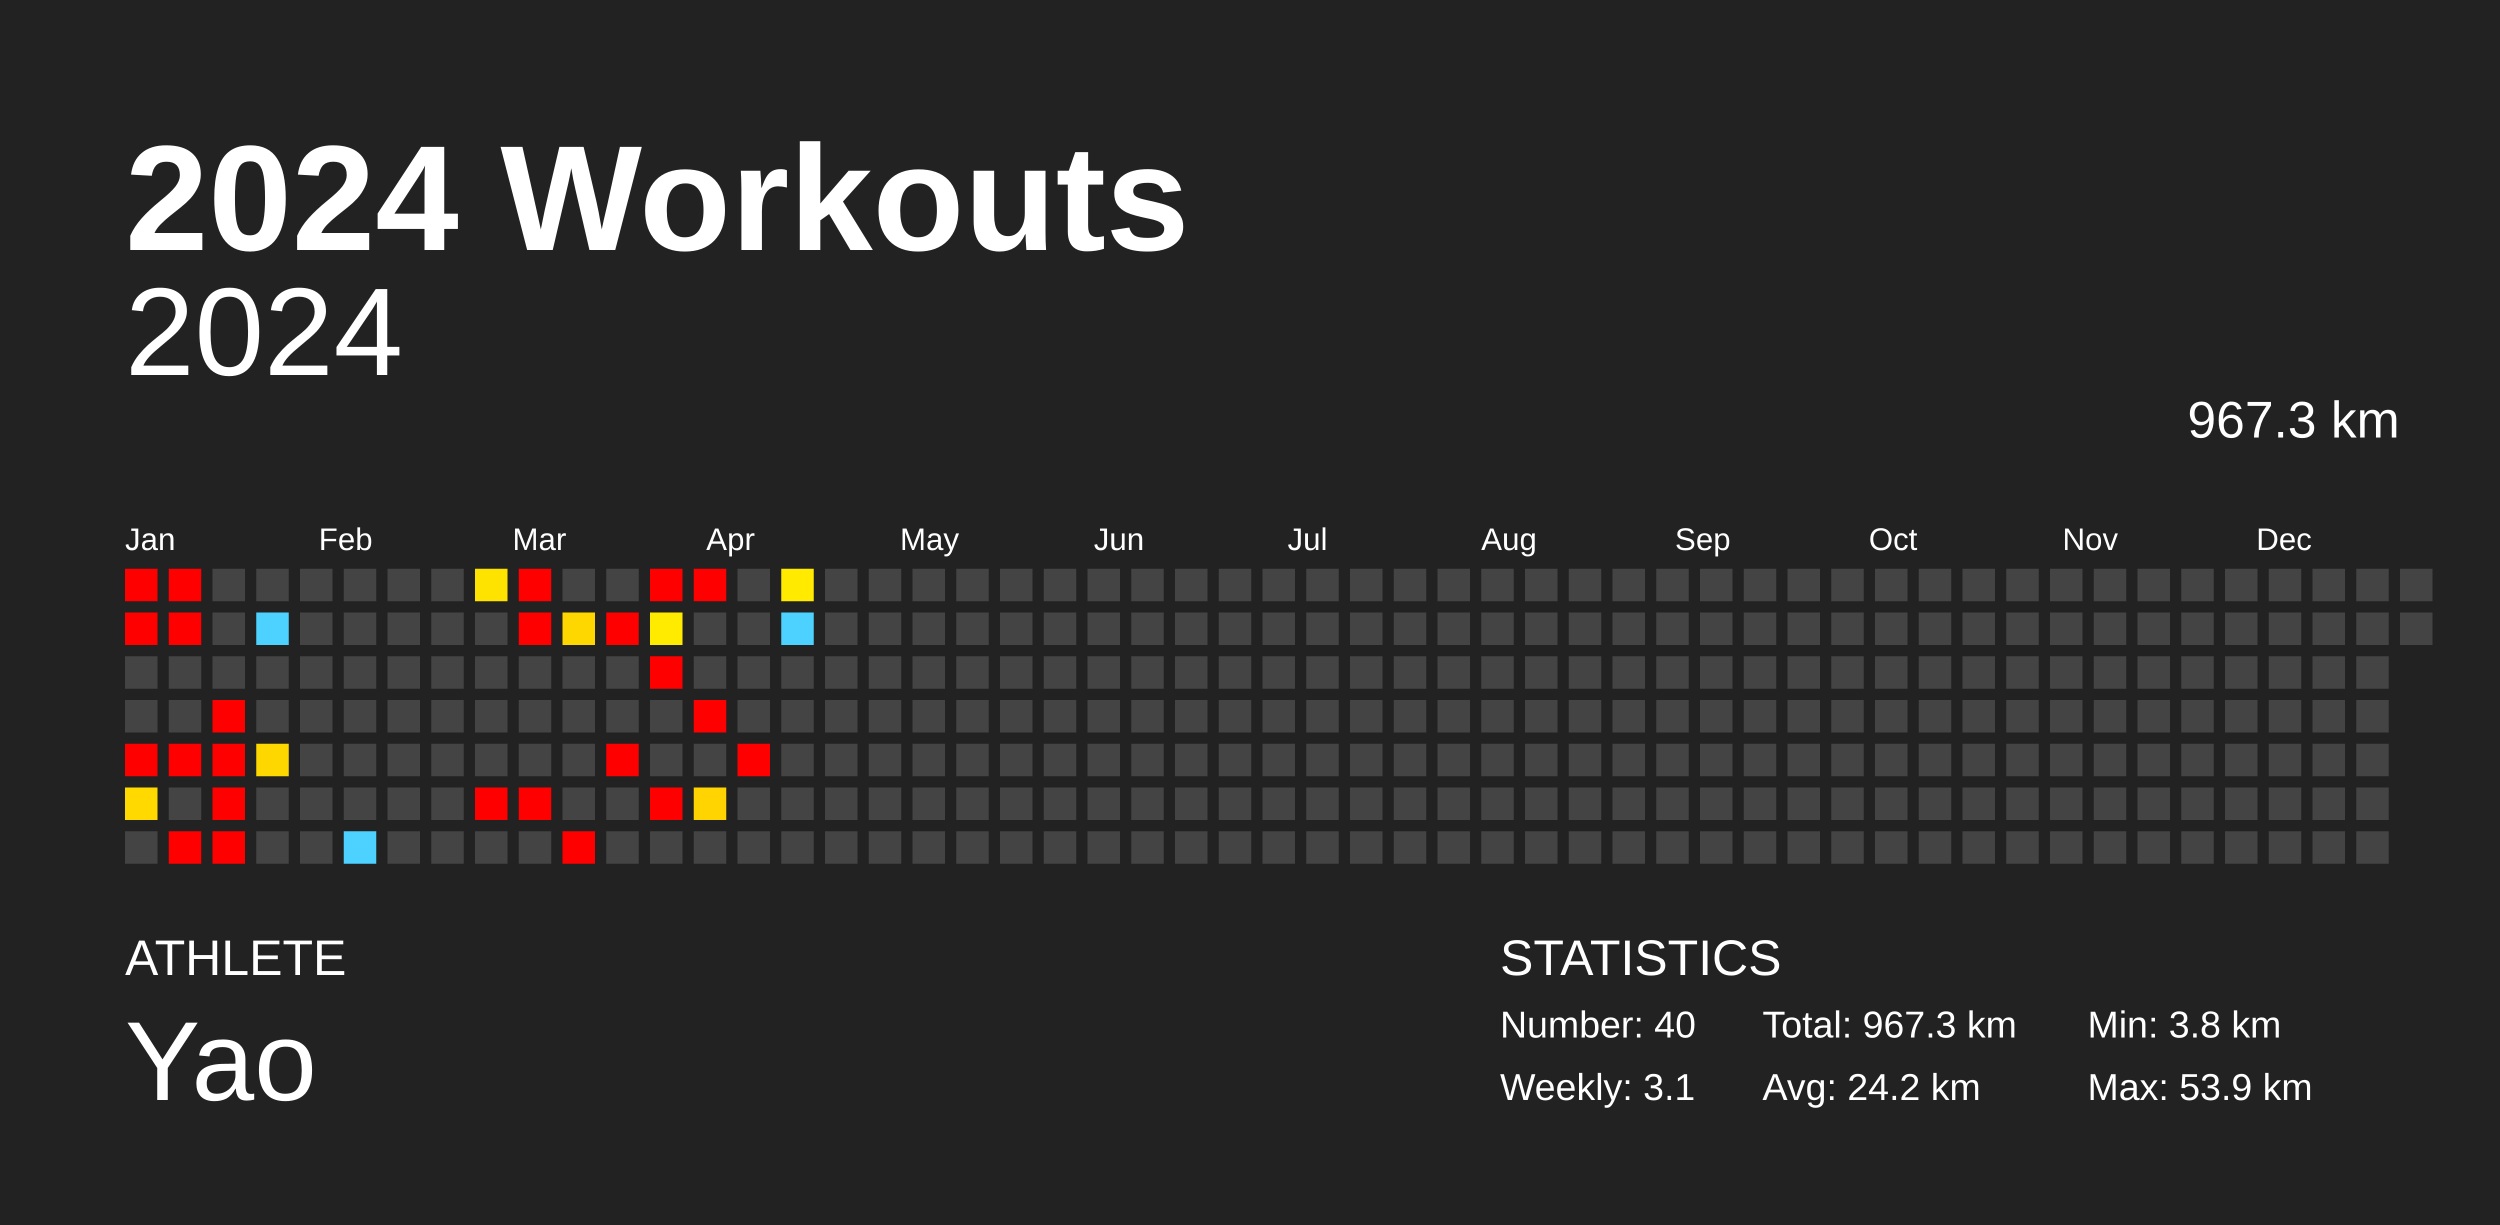
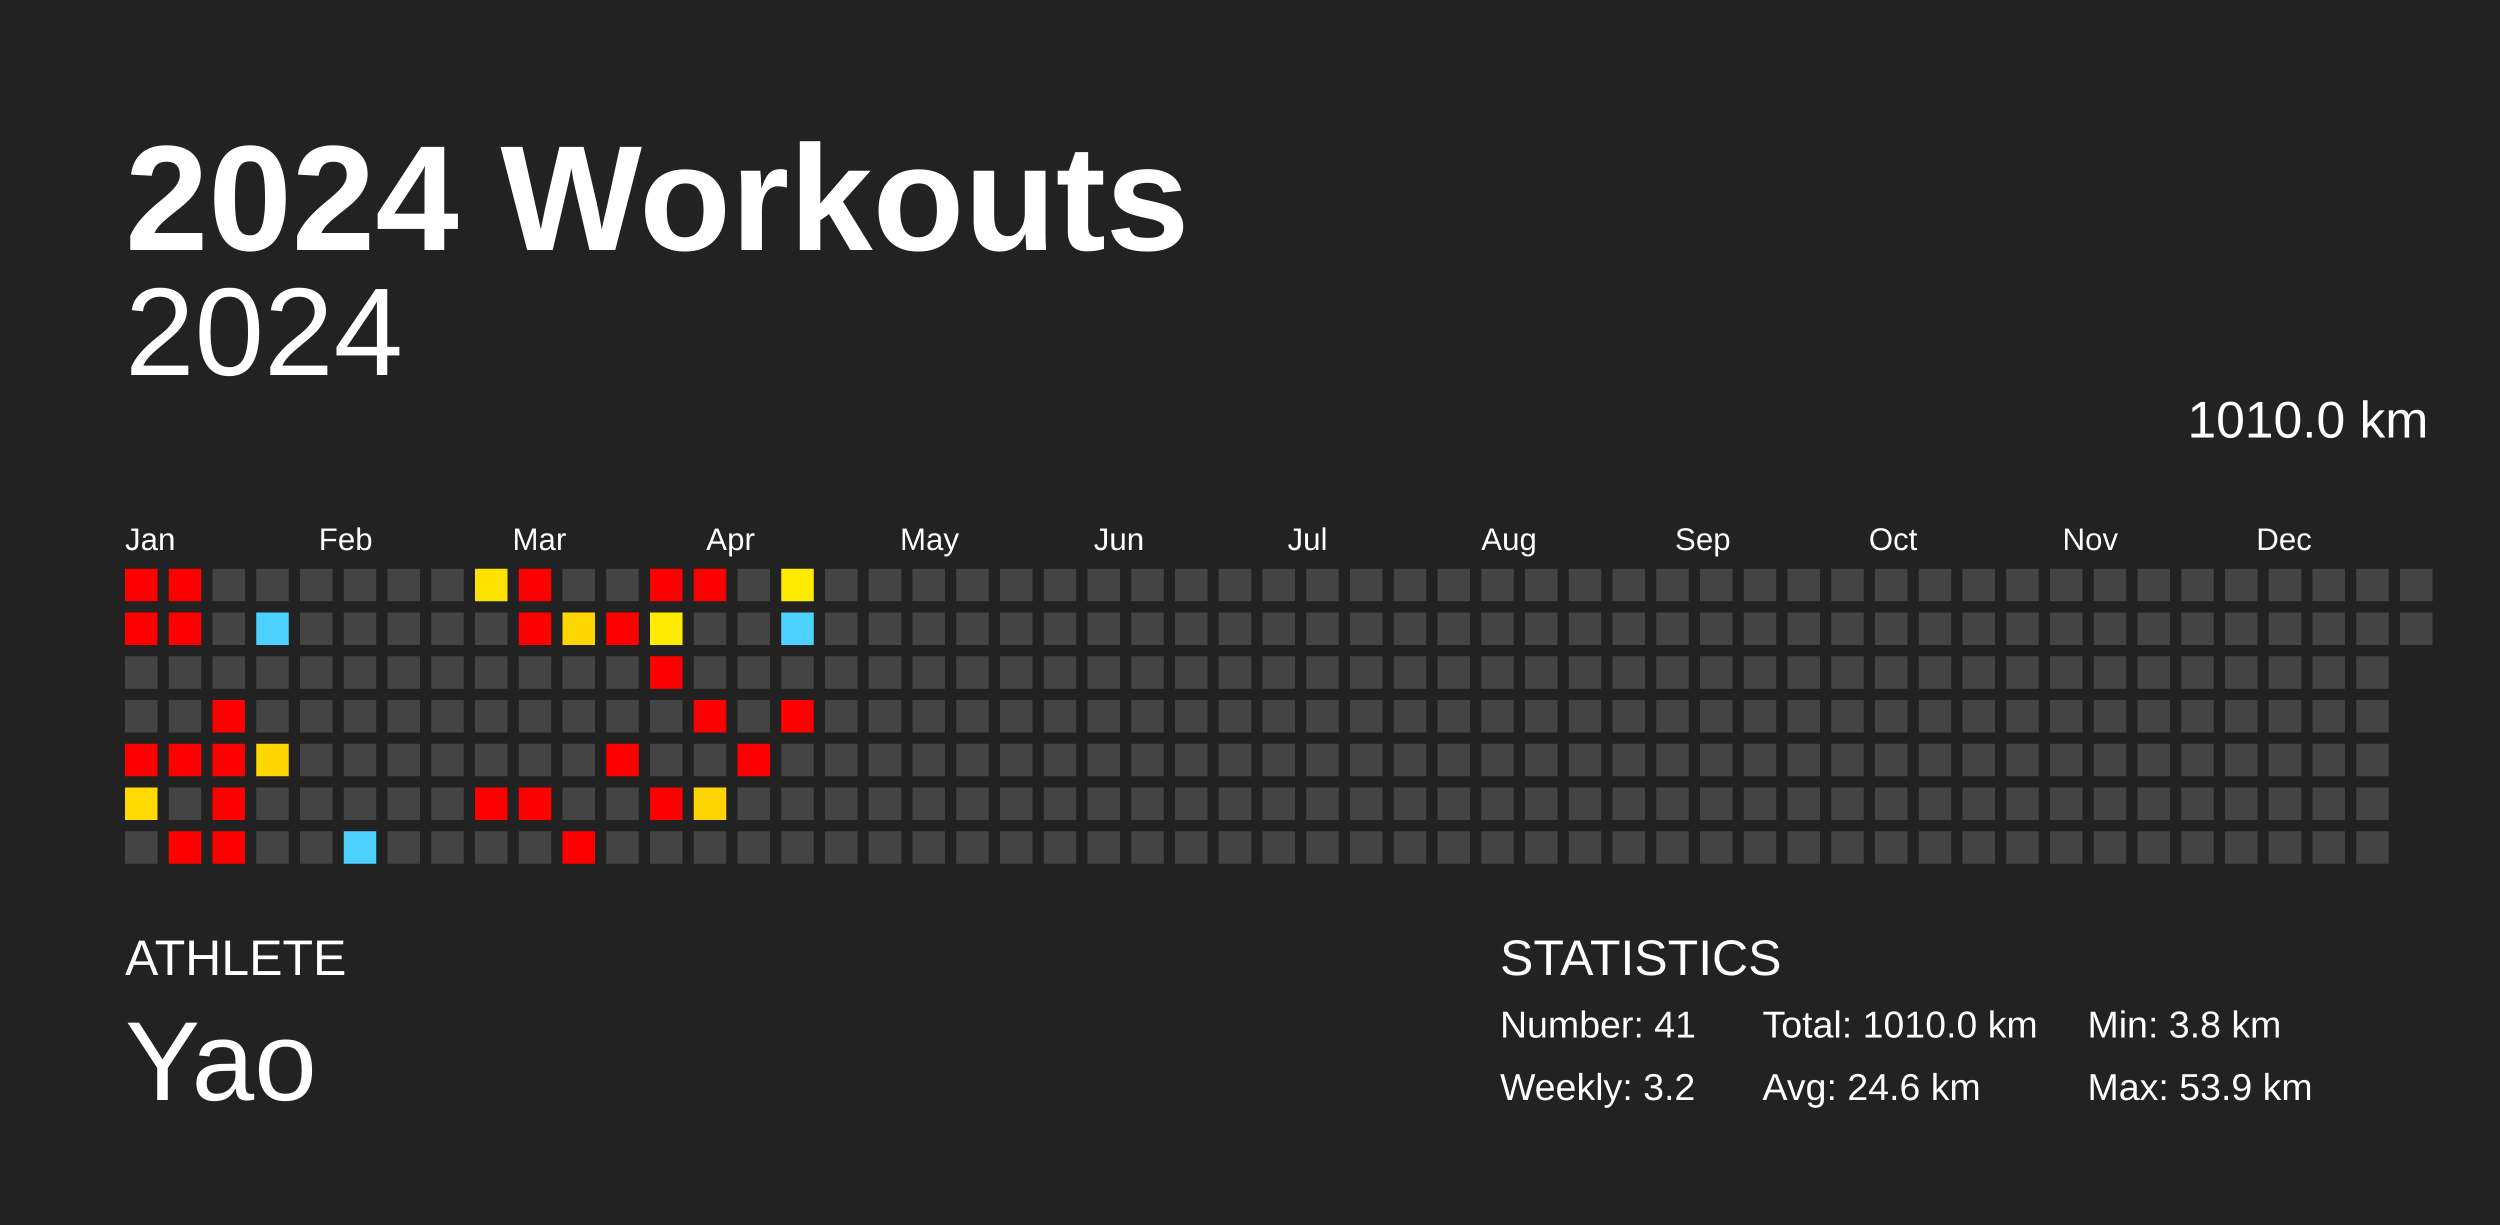
<svg xmlns="http://www.w3.org/2000/svg" baseProfile="full" height="98mm" version="1.1" viewBox="0,0,200,98" width="200mm">
  <defs />
  <rect fill="#222222" height="98" width="200" x="0" y="0" />
  <text fill="#FFFFFF" style="font-size:12px; font-family:Arial; font-weight:bold;" x="10" y="20">2024 Workouts</text>
  <text fill="#FFFFFF" style="font-size:4px; font-family:Arial" x="10" y="78">ATHLETE</text>
  <text fill="#FFFFFF" style="font-size:9px; font-family:Arial" x="10" y="88">Yao</text>
  <text fill="#FFFFFF" style="font-size:4px; font-family:Arial" x="120" y="78">STATISTICS</text>
-   <text fill="#FFFFFF" style="font-size:3px; font-family:Arial" x="120" y="83">Number: 40</text>
-   <text fill="#FFFFFF" style="font-size:3px; font-family:Arial" x="120" y="88">Weekly: 3.1</text>
-   <text fill="#FFFFFF" style="font-size:3px; font-family:Arial" x="141" y="83">Total: 967.3 km</text>
-   <text fill="#FFFFFF" style="font-size:3px; font-family:Arial" x="141" y="88">Avg: 24.2 km</text>
+   <text fill="#FFFFFF" style="font-size:3px; font-family:Arial" x="120" y="83">Number: 41</text>
+   <text fill="#FFFFFF" style="font-size:3px; font-family:Arial" x="120" y="88">Weekly: 3.2</text>
+   <text fill="#FFFFFF" style="font-size:3px; font-family:Arial" x="141" y="83">Total: 1010.0 km</text>
+   <text fill="#FFFFFF" style="font-size:3px; font-family:Arial" x="141" y="88">Avg: 24.6 km</text>
  <text fill="#FFFFFF" style="font-size:3px; font-family:Arial" x="167" y="83">Min: 3.8 km</text>
  <text fill="#FFFFFF" style="font-size:3px; font-family:Arial" x="167" y="88">Max: 53.9 km</text>
  <text alignment-baseline="hanging" fill="#FFFFFF" style="font-size:10.0px; font-family:Arial;" x="10" y="30">2024</text>
-   <text alignment-baseline="hanging" fill="#FFFFFF" style="font-size:4.125px; font-family:Arial;" x="175" y="35">967.3 km</text>
+   <text alignment-baseline="hanging" fill="#FFFFFF" style="font-size:4.125px; font-family:Arial;" x="175" y="35">1010.0 km</text>
  <text fill="#FFFFFF" style="font-size:2.5px; font-family:Arial" x="10.0" y="44">Jan</text>
  <text fill="#FFFFFF" style="font-size:2.5px; font-family:Arial" x="25.5" y="44">Feb</text>
  <text fill="#FFFFFF" style="font-size:2.5px; font-family:Arial" x="41.0" y="44">Mar</text>
  <text fill="#FFFFFF" style="font-size:2.5px; font-family:Arial" x="56.5" y="44">Apr</text>
  <text fill="#FFFFFF" style="font-size:2.5px; font-family:Arial" x="72.0" y="44">May</text>
  <text fill="#FFFFFF" style="font-size:2.5px; font-family:Arial" x="87.5" y="44">Jun</text>
  <text fill="#FFFFFF" style="font-size:2.5px; font-family:Arial" x="103.0" y="44">Jul</text>
  <text fill="#FFFFFF" style="font-size:2.5px; font-family:Arial" x="118.5" y="44">Aug</text>
  <text fill="#FFFFFF" style="font-size:2.5px; font-family:Arial" x="134.0" y="44">Sep</text>
  <text fill="#FFFFFF" style="font-size:2.5px; font-family:Arial" x="149.5" y="44">Oct</text>
  <text fill="#FFFFFF" style="font-size:2.5px; font-family:Arial" x="165.0" y="44">Nov</text>
  <text fill="#FFFFFF" style="font-size:2.5px; font-family:Arial" x="180.5" y="44">Dec</text>
  <rect fill="red" height="2.6" width="2.6" x="10.0" y="45.5" />
  <rect fill="red" height="2.6" width="2.6" x="10.0" y="49.0" />
  <rect fill="#444444" height="2.6" width="2.6" x="10.0" y="52.5" />
  <rect fill="#444444" height="2.6" width="2.6" x="10.0" y="56.0" />
  <rect fill="red" height="2.6" width="2.6" x="10.0" y="59.5" />
  <rect fill="#ffd900" height="2.6" width="2.6" x="10.0" y="63.0" />
  <rect fill="#444444" height="2.6" width="2.6" x="10.0" y="66.5" />
  <rect fill="red" height="2.6" width="2.6" x="13.5" y="45.5" />
  <rect fill="red" height="2.6" width="2.6" x="13.5" y="49.0" />
  <rect fill="#444444" height="2.6" width="2.6" x="13.5" y="52.5" />
  <rect fill="#444444" height="2.6" width="2.6" x="13.5" y="56.0" />
  <rect fill="red" height="2.6" width="2.6" x="13.5" y="59.5" />
  <rect fill="#444444" height="2.6" width="2.6" x="13.5" y="63.0" />
  <rect fill="red" height="2.6" width="2.6" x="13.5" y="66.5" />
  <rect fill="#444444" height="2.6" width="2.6" x="17.0" y="45.5" />
  <rect fill="#444444" height="2.6" width="2.6" x="17.0" y="49.0" />
  <rect fill="#444444" height="2.6" width="2.6" x="17.0" y="52.5" />
  <rect fill="red" height="2.6" width="2.6" x="17.0" y="56.0" />
  <rect fill="red" height="2.6" width="2.6" x="17.0" y="59.5" />
  <rect fill="red" height="2.6" width="2.6" x="17.0" y="63.0" />
  <rect fill="red" height="2.6" width="2.6" x="17.0" y="66.5" />
  <rect fill="#444444" height="2.6" width="2.6" x="20.5" y="45.5" />
  <rect fill="#4dd2ff" height="2.6" width="2.6" x="20.5" y="49.0" />
  <rect fill="#444444" height="2.6" width="2.6" x="20.5" y="52.5" />
  <rect fill="#444444" height="2.6" width="2.6" x="20.5" y="56.0" />
  <rect fill="#ffd700" height="2.6" width="2.6" x="20.5" y="59.5" />
  <rect fill="#444444" height="2.6" width="2.6" x="20.5" y="63.0" />
  <rect fill="#444444" height="2.6" width="2.6" x="20.5" y="66.5" />
  <rect fill="#444444" height="2.6" width="2.6" x="24.0" y="45.5" />
  <rect fill="#444444" height="2.6" width="2.6" x="24.0" y="49.0" />
  <rect fill="#444444" height="2.6" width="2.6" x="24.0" y="52.5" />
  <rect fill="#444444" height="2.6" width="2.6" x="24.0" y="56.0" />
  <rect fill="#444444" height="2.6" width="2.6" x="24.0" y="59.5" />
  <rect fill="#444444" height="2.6" width="2.6" x="24.0" y="63.0" />
  <rect fill="#444444" height="2.6" width="2.6" x="24.0" y="66.5" />
  <rect fill="#444444" height="2.6" width="2.6" x="27.5" y="45.5" />
  <rect fill="#444444" height="2.6" width="2.6" x="27.5" y="49.0" />
  <rect fill="#444444" height="2.6" width="2.6" x="27.5" y="52.5" />
  <rect fill="#444444" height="2.6" width="2.6" x="27.5" y="56.0" />
  <rect fill="#444444" height="2.6" width="2.6" x="27.5" y="59.5" />
  <rect fill="#444444" height="2.6" width="2.6" x="27.5" y="63.0" />
  <rect fill="#4dd2ff" height="2.6" width="2.6" x="27.5" y="66.5" />
  <rect fill="#444444" height="2.6" width="2.6" x="31.0" y="45.5" />
  <rect fill="#444444" height="2.6" width="2.6" x="31.0" y="49.0" />
  <rect fill="#444444" height="2.6" width="2.6" x="31.0" y="52.5" />
  <rect fill="#444444" height="2.6" width="2.6" x="31.0" y="56.0" />
  <rect fill="#444444" height="2.6" width="2.6" x="31.0" y="59.5" />
  <rect fill="#444444" height="2.6" width="2.6" x="31.0" y="63.0" />
  <rect fill="#444444" height="2.6" width="2.6" x="31.0" y="66.5" />
  <rect fill="#444444" height="2.6" width="2.6" x="34.5" y="45.5" />
  <rect fill="#444444" height="2.6" width="2.6" x="34.5" y="49.0" />
  <rect fill="#444444" height="2.6" width="2.6" x="34.5" y="52.5" />
  <rect fill="#444444" height="2.6" width="2.6" x="34.5" y="56.0" />
  <rect fill="#444444" height="2.6" width="2.6" x="34.5" y="59.5" />
  <rect fill="#444444" height="2.6" width="2.6" x="34.5" y="63.0" />
  <rect fill="#444444" height="2.6" width="2.6" x="34.5" y="66.5" />
  <rect fill="#ffe300" height="2.6" width="2.6" x="38.0" y="45.5" />
  <rect fill="#444444" height="2.6" width="2.6" x="38.0" y="49.0" />
  <rect fill="#444444" height="2.6" width="2.6" x="38.0" y="52.5" />
  <rect fill="#444444" height="2.6" width="2.6" x="38.0" y="56.0" />
  <rect fill="#444444" height="2.6" width="2.6" x="38.0" y="59.5" />
  <rect fill="red" height="2.6" width="2.6" x="38.0" y="63.0" />
  <rect fill="#444444" height="2.6" width="2.6" x="38.0" y="66.5" />
  <rect fill="red" height="2.6" width="2.6" x="41.5" y="45.5" />
  <rect fill="red" height="2.6" width="2.6" x="41.5" y="49.0" />
  <rect fill="#444444" height="2.6" width="2.6" x="41.5" y="52.5" />
  <rect fill="#444444" height="2.6" width="2.6" x="41.5" y="56.0" />
  <rect fill="#444444" height="2.6" width="2.6" x="41.5" y="59.5" />
  <rect fill="red" height="2.6" width="2.6" x="41.5" y="63.0" />
  <rect fill="#444444" height="2.6" width="2.6" x="41.5" y="66.5" />
  <rect fill="#444444" height="2.6" width="2.6" x="45.0" y="45.5" />
  <rect fill="#ffd700" height="2.6" width="2.6" x="45.0" y="49.0" />
  <rect fill="#444444" height="2.6" width="2.6" x="45.0" y="52.5" />
  <rect fill="#444444" height="2.6" width="2.6" x="45.0" y="56.0" />
  <rect fill="#444444" height="2.6" width="2.6" x="45.0" y="59.5" />
  <rect fill="#444444" height="2.6" width="2.6" x="45.0" y="63.0" />
  <rect fill="red" height="2.6" width="2.6" x="45.0" y="66.5" />
  <rect fill="#444444" height="2.6" width="2.6" x="48.5" y="45.5" />
  <rect fill="red" height="2.6" width="2.6" x="48.5" y="49.0" />
  <rect fill="#444444" height="2.6" width="2.6" x="48.5" y="52.5" />
  <rect fill="#444444" height="2.6" width="2.6" x="48.5" y="56.0" />
  <rect fill="red" height="2.6" width="2.6" x="48.5" y="59.5" />
  <rect fill="#444444" height="2.6" width="2.6" x="48.5" y="63.0" />
  <rect fill="#444444" height="2.6" width="2.6" x="48.5" y="66.5" />
  <rect fill="red" height="2.6" width="2.6" x="52.0" y="45.5" />
  <rect fill="#ffeb00" height="2.6" width="2.6" x="52.0" y="49.0" />
  <rect fill="red" height="2.6" width="2.6" x="52.0" y="52.5" />
  <rect fill="#444444" height="2.6" width="2.6" x="52.0" y="56.0" />
  <rect fill="#444444" height="2.6" width="2.6" x="52.0" y="59.5" />
  <rect fill="red" height="2.6" width="2.6" x="52.0" y="63.0" />
  <rect fill="#444444" height="2.6" width="2.6" x="52.0" y="66.5" />
  <rect fill="red" height="2.6" width="2.6" x="55.5" y="45.5" />
  <rect fill="#444444" height="2.6" width="2.6" x="55.5" y="49.0" />
  <rect fill="#444444" height="2.6" width="2.6" x="55.5" y="52.5" />
  <rect fill="red" height="2.6" width="2.6" x="55.5" y="56.0" />
  <rect fill="#444444" height="2.6" width="2.6" x="55.5" y="59.5" />
  <rect fill="#ffd400" height="2.6" width="2.6" x="55.5" y="63.0" />
  <rect fill="#444444" height="2.6" width="2.6" x="55.5" y="66.5" />
  <rect fill="#444444" height="2.6" width="2.6" x="59.0" y="45.5" />
  <rect fill="#444444" height="2.6" width="2.6" x="59.0" y="49.0" />
  <rect fill="#444444" height="2.6" width="2.6" x="59.0" y="52.5" />
  <rect fill="#444444" height="2.6" width="2.6" x="59.0" y="56.0" />
  <rect fill="red" height="2.6" width="2.6" x="59.0" y="59.5" />
  <rect fill="#444444" height="2.6" width="2.6" x="59.0" y="63.0" />
  <rect fill="#444444" height="2.6" width="2.6" x="59.0" y="66.5" />
  <rect fill="#ffea00" height="2.6" width="2.6" x="62.5" y="45.5" />
  <rect fill="#4dd2ff" height="2.6" width="2.6" x="62.5" y="49.0" />
  <rect fill="#444444" height="2.6" width="2.6" x="62.5" y="52.5" />
-   <rect fill="#444444" height="2.6" width="2.6" x="62.5" y="56.0" />
+   <rect fill="red" height="2.6" width="2.6" x="62.5" y="56.0" />
  <rect fill="#444444" height="2.6" width="2.6" x="62.5" y="59.5" />
  <rect fill="#444444" height="2.6" width="2.6" x="62.5" y="63.0" />
  <rect fill="#444444" height="2.6" width="2.6" x="62.5" y="66.5" />
  <rect fill="#444444" height="2.6" width="2.6" x="66.0" y="45.5" />
  <rect fill="#444444" height="2.6" width="2.6" x="66.0" y="49.0" />
  <rect fill="#444444" height="2.6" width="2.6" x="66.0" y="52.5" />
  <rect fill="#444444" height="2.6" width="2.6" x="66.0" y="56.0" />
  <rect fill="#444444" height="2.6" width="2.6" x="66.0" y="59.5" />
  <rect fill="#444444" height="2.6" width="2.6" x="66.0" y="63.0" />
  <rect fill="#444444" height="2.6" width="2.6" x="66.0" y="66.5" />
  <rect fill="#444444" height="2.6" width="2.6" x="69.5" y="45.5" />
  <rect fill="#444444" height="2.6" width="2.6" x="69.5" y="49.0" />
  <rect fill="#444444" height="2.6" width="2.6" x="69.5" y="52.5" />
  <rect fill="#444444" height="2.6" width="2.6" x="69.5" y="56.0" />
  <rect fill="#444444" height="2.6" width="2.6" x="69.5" y="59.5" />
  <rect fill="#444444" height="2.6" width="2.6" x="69.5" y="63.0" />
  <rect fill="#444444" height="2.6" width="2.6" x="69.5" y="66.5" />
  <rect fill="#444444" height="2.6" width="2.6" x="73.0" y="45.5" />
  <rect fill="#444444" height="2.6" width="2.6" x="73.0" y="49.0" />
  <rect fill="#444444" height="2.6" width="2.6" x="73.0" y="52.5" />
  <rect fill="#444444" height="2.6" width="2.6" x="73.0" y="56.0" />
  <rect fill="#444444" height="2.6" width="2.6" x="73.0" y="59.5" />
  <rect fill="#444444" height="2.6" width="2.6" x="73.0" y="63.0" />
  <rect fill="#444444" height="2.6" width="2.6" x="73.0" y="66.5" />
  <rect fill="#444444" height="2.6" width="2.6" x="76.5" y="45.5" />
  <rect fill="#444444" height="2.6" width="2.6" x="76.5" y="49.0" />
  <rect fill="#444444" height="2.6" width="2.6" x="76.5" y="52.5" />
  <rect fill="#444444" height="2.6" width="2.6" x="76.5" y="56.0" />
  <rect fill="#444444" height="2.6" width="2.6" x="76.5" y="59.5" />
  <rect fill="#444444" height="2.6" width="2.6" x="76.5" y="63.0" />
  <rect fill="#444444" height="2.6" width="2.6" x="76.5" y="66.5" />
  <rect fill="#444444" height="2.6" width="2.6" x="80.0" y="45.5" />
  <rect fill="#444444" height="2.6" width="2.6" x="80.0" y="49.0" />
  <rect fill="#444444" height="2.6" width="2.6" x="80.0" y="52.5" />
  <rect fill="#444444" height="2.6" width="2.6" x="80.0" y="56.0" />
  <rect fill="#444444" height="2.6" width="2.6" x="80.0" y="59.5" />
  <rect fill="#444444" height="2.6" width="2.6" x="80.0" y="63.0" />
  <rect fill="#444444" height="2.6" width="2.6" x="80.0" y="66.5" />
  <rect fill="#444444" height="2.6" width="2.6" x="83.5" y="45.5" />
  <rect fill="#444444" height="2.6" width="2.6" x="83.5" y="49.0" />
  <rect fill="#444444" height="2.6" width="2.6" x="83.5" y="52.5" />
  <rect fill="#444444" height="2.6" width="2.6" x="83.5" y="56.0" />
  <rect fill="#444444" height="2.6" width="2.6" x="83.5" y="59.5" />
  <rect fill="#444444" height="2.6" width="2.6" x="83.5" y="63.0" />
  <rect fill="#444444" height="2.6" width="2.6" x="83.5" y="66.5" />
  <rect fill="#444444" height="2.6" width="2.6" x="87.0" y="45.5" />
  <rect fill="#444444" height="2.6" width="2.6" x="87.0" y="49.0" />
  <rect fill="#444444" height="2.6" width="2.6" x="87.0" y="52.5" />
  <rect fill="#444444" height="2.6" width="2.6" x="87.0" y="56.0" />
  <rect fill="#444444" height="2.6" width="2.6" x="87.0" y="59.5" />
  <rect fill="#444444" height="2.6" width="2.6" x="87.0" y="63.0" />
  <rect fill="#444444" height="2.6" width="2.6" x="87.0" y="66.5" />
  <rect fill="#444444" height="2.6" width="2.6" x="90.5" y="45.5" />
  <rect fill="#444444" height="2.6" width="2.6" x="90.5" y="49.0" />
  <rect fill="#444444" height="2.6" width="2.6" x="90.5" y="52.5" />
  <rect fill="#444444" height="2.6" width="2.6" x="90.5" y="56.0" />
  <rect fill="#444444" height="2.6" width="2.6" x="90.5" y="59.5" />
  <rect fill="#444444" height="2.6" width="2.6" x="90.5" y="63.0" />
  <rect fill="#444444" height="2.6" width="2.6" x="90.5" y="66.5" />
  <rect fill="#444444" height="2.6" width="2.6" x="94.0" y="45.5" />
  <rect fill="#444444" height="2.6" width="2.6" x="94.0" y="49.0" />
  <rect fill="#444444" height="2.6" width="2.6" x="94.0" y="52.5" />
  <rect fill="#444444" height="2.6" width="2.6" x="94.0" y="56.0" />
  <rect fill="#444444" height="2.6" width="2.6" x="94.0" y="59.5" />
  <rect fill="#444444" height="2.6" width="2.6" x="94.0" y="63.0" />
  <rect fill="#444444" height="2.6" width="2.6" x="94.0" y="66.5" />
  <rect fill="#444444" height="2.6" width="2.6" x="97.5" y="45.5" />
  <rect fill="#444444" height="2.6" width="2.6" x="97.5" y="49.0" />
  <rect fill="#444444" height="2.6" width="2.6" x="97.5" y="52.5" />
  <rect fill="#444444" height="2.6" width="2.6" x="97.5" y="56.0" />
  <rect fill="#444444" height="2.6" width="2.6" x="97.5" y="59.5" />
  <rect fill="#444444" height="2.6" width="2.6" x="97.5" y="63.0" />
  <rect fill="#444444" height="2.6" width="2.6" x="97.5" y="66.5" />
  <rect fill="#444444" height="2.6" width="2.6" x="101.0" y="45.5" />
  <rect fill="#444444" height="2.6" width="2.6" x="101.0" y="49.0" />
  <rect fill="#444444" height="2.6" width="2.6" x="101.0" y="52.5" />
  <rect fill="#444444" height="2.6" width="2.6" x="101.0" y="56.0" />
  <rect fill="#444444" height="2.6" width="2.6" x="101.0" y="59.5" />
  <rect fill="#444444" height="2.6" width="2.6" x="101.0" y="63.0" />
  <rect fill="#444444" height="2.6" width="2.6" x="101.0" y="66.5" />
  <rect fill="#444444" height="2.6" width="2.6" x="104.5" y="45.5" />
  <rect fill="#444444" height="2.6" width="2.6" x="104.5" y="49.0" />
  <rect fill="#444444" height="2.6" width="2.6" x="104.5" y="52.5" />
  <rect fill="#444444" height="2.6" width="2.6" x="104.5" y="56.0" />
  <rect fill="#444444" height="2.6" width="2.6" x="104.5" y="59.5" />
  <rect fill="#444444" height="2.6" width="2.6" x="104.5" y="63.0" />
  <rect fill="#444444" height="2.6" width="2.6" x="104.5" y="66.5" />
  <rect fill="#444444" height="2.6" width="2.6" x="108.0" y="45.5" />
  <rect fill="#444444" height="2.6" width="2.6" x="108.0" y="49.0" />
  <rect fill="#444444" height="2.6" width="2.6" x="108.0" y="52.5" />
  <rect fill="#444444" height="2.6" width="2.6" x="108.0" y="56.0" />
  <rect fill="#444444" height="2.6" width="2.6" x="108.0" y="59.5" />
  <rect fill="#444444" height="2.6" width="2.6" x="108.0" y="63.0" />
  <rect fill="#444444" height="2.6" width="2.6" x="108.0" y="66.5" />
  <rect fill="#444444" height="2.6" width="2.6" x="111.5" y="45.5" />
  <rect fill="#444444" height="2.6" width="2.6" x="111.5" y="49.0" />
  <rect fill="#444444" height="2.6" width="2.6" x="111.5" y="52.5" />
  <rect fill="#444444" height="2.6" width="2.6" x="111.5" y="56.0" />
  <rect fill="#444444" height="2.6" width="2.6" x="111.5" y="59.5" />
  <rect fill="#444444" height="2.6" width="2.6" x="111.5" y="63.0" />
  <rect fill="#444444" height="2.6" width="2.6" x="111.5" y="66.5" />
  <rect fill="#444444" height="2.6" width="2.6" x="115.0" y="45.5" />
  <rect fill="#444444" height="2.6" width="2.6" x="115.0" y="49.0" />
  <rect fill="#444444" height="2.6" width="2.6" x="115.0" y="52.5" />
  <rect fill="#444444" height="2.6" width="2.6" x="115.0" y="56.0" />
  <rect fill="#444444" height="2.6" width="2.6" x="115.0" y="59.5" />
  <rect fill="#444444" height="2.6" width="2.6" x="115.0" y="63.0" />
  <rect fill="#444444" height="2.6" width="2.6" x="115.0" y="66.5" />
  <rect fill="#444444" height="2.6" width="2.6" x="118.5" y="45.5" />
  <rect fill="#444444" height="2.6" width="2.6" x="118.5" y="49.0" />
  <rect fill="#444444" height="2.6" width="2.6" x="118.5" y="52.5" />
  <rect fill="#444444" height="2.6" width="2.6" x="118.5" y="56.0" />
  <rect fill="#444444" height="2.6" width="2.6" x="118.5" y="59.5" />
  <rect fill="#444444" height="2.6" width="2.6" x="118.5" y="63.0" />
  <rect fill="#444444" height="2.6" width="2.6" x="118.5" y="66.5" />
  <rect fill="#444444" height="2.6" width="2.6" x="122.0" y="45.5" />
  <rect fill="#444444" height="2.6" width="2.6" x="122.0" y="49.0" />
  <rect fill="#444444" height="2.6" width="2.6" x="122.0" y="52.5" />
  <rect fill="#444444" height="2.6" width="2.6" x="122.0" y="56.0" />
  <rect fill="#444444" height="2.6" width="2.6" x="122.0" y="59.5" />
  <rect fill="#444444" height="2.6" width="2.6" x="122.0" y="63.0" />
  <rect fill="#444444" height="2.6" width="2.6" x="122.0" y="66.5" />
  <rect fill="#444444" height="2.6" width="2.6" x="125.5" y="45.5" />
  <rect fill="#444444" height="2.6" width="2.6" x="125.5" y="49.0" />
  <rect fill="#444444" height="2.6" width="2.6" x="125.5" y="52.5" />
  <rect fill="#444444" height="2.6" width="2.6" x="125.5" y="56.0" />
  <rect fill="#444444" height="2.6" width="2.6" x="125.5" y="59.5" />
  <rect fill="#444444" height="2.6" width="2.6" x="125.5" y="63.0" />
  <rect fill="#444444" height="2.6" width="2.6" x="125.5" y="66.5" />
  <rect fill="#444444" height="2.6" width="2.6" x="129.0" y="45.5" />
  <rect fill="#444444" height="2.6" width="2.6" x="129.0" y="49.0" />
  <rect fill="#444444" height="2.6" width="2.6" x="129.0" y="52.5" />
  <rect fill="#444444" height="2.6" width="2.6" x="129.0" y="56.0" />
  <rect fill="#444444" height="2.6" width="2.6" x="129.0" y="59.5" />
  <rect fill="#444444" height="2.6" width="2.6" x="129.0" y="63.0" />
  <rect fill="#444444" height="2.6" width="2.6" x="129.0" y="66.5" />
  <rect fill="#444444" height="2.6" width="2.6" x="132.5" y="45.5" />
  <rect fill="#444444" height="2.6" width="2.6" x="132.5" y="49.0" />
  <rect fill="#444444" height="2.6" width="2.6" x="132.5" y="52.5" />
  <rect fill="#444444" height="2.6" width="2.6" x="132.5" y="56.0" />
  <rect fill="#444444" height="2.6" width="2.6" x="132.5" y="59.5" />
  <rect fill="#444444" height="2.6" width="2.6" x="132.5" y="63.0" />
  <rect fill="#444444" height="2.6" width="2.6" x="132.5" y="66.5" />
  <rect fill="#444444" height="2.6" width="2.6" x="136.0" y="45.5" />
  <rect fill="#444444" height="2.6" width="2.6" x="136.0" y="49.0" />
  <rect fill="#444444" height="2.6" width="2.6" x="136.0" y="52.5" />
  <rect fill="#444444" height="2.6" width="2.6" x="136.0" y="56.0" />
  <rect fill="#444444" height="2.6" width="2.6" x="136.0" y="59.5" />
  <rect fill="#444444" height="2.6" width="2.6" x="136.0" y="63.0" />
  <rect fill="#444444" height="2.6" width="2.6" x="136.0" y="66.5" />
  <rect fill="#444444" height="2.6" width="2.6" x="139.5" y="45.5" />
  <rect fill="#444444" height="2.6" width="2.6" x="139.5" y="49.0" />
  <rect fill="#444444" height="2.6" width="2.6" x="139.5" y="52.5" />
  <rect fill="#444444" height="2.6" width="2.6" x="139.5" y="56.0" />
  <rect fill="#444444" height="2.6" width="2.6" x="139.5" y="59.5" />
  <rect fill="#444444" height="2.6" width="2.6" x="139.5" y="63.0" />
  <rect fill="#444444" height="2.6" width="2.6" x="139.5" y="66.5" />
  <rect fill="#444444" height="2.6" width="2.6" x="143.0" y="45.5" />
  <rect fill="#444444" height="2.6" width="2.6" x="143.0" y="49.0" />
  <rect fill="#444444" height="2.6" width="2.6" x="143.0" y="52.5" />
  <rect fill="#444444" height="2.6" width="2.6" x="143.0" y="56.0" />
  <rect fill="#444444" height="2.6" width="2.6" x="143.0" y="59.5" />
  <rect fill="#444444" height="2.6" width="2.6" x="143.0" y="63.0" />
  <rect fill="#444444" height="2.6" width="2.6" x="143.0" y="66.5" />
  <rect fill="#444444" height="2.6" width="2.6" x="146.5" y="45.5" />
  <rect fill="#444444" height="2.6" width="2.6" x="146.5" y="49.0" />
  <rect fill="#444444" height="2.6" width="2.6" x="146.5" y="52.5" />
  <rect fill="#444444" height="2.6" width="2.6" x="146.5" y="56.0" />
  <rect fill="#444444" height="2.6" width="2.6" x="146.5" y="59.5" />
  <rect fill="#444444" height="2.6" width="2.6" x="146.5" y="63.0" />
  <rect fill="#444444" height="2.6" width="2.6" x="146.5" y="66.5" />
  <rect fill="#444444" height="2.6" width="2.6" x="150.0" y="45.5" />
  <rect fill="#444444" height="2.6" width="2.6" x="150.0" y="49.0" />
  <rect fill="#444444" height="2.6" width="2.6" x="150.0" y="52.5" />
  <rect fill="#444444" height="2.6" width="2.6" x="150.0" y="56.0" />
  <rect fill="#444444" height="2.6" width="2.6" x="150.0" y="59.5" />
  <rect fill="#444444" height="2.6" width="2.6" x="150.0" y="63.0" />
  <rect fill="#444444" height="2.6" width="2.6" x="150.0" y="66.5" />
  <rect fill="#444444" height="2.6" width="2.6" x="153.5" y="45.5" />
  <rect fill="#444444" height="2.6" width="2.6" x="153.5" y="49.0" />
  <rect fill="#444444" height="2.6" width="2.6" x="153.5" y="52.5" />
  <rect fill="#444444" height="2.6" width="2.6" x="153.5" y="56.0" />
  <rect fill="#444444" height="2.6" width="2.6" x="153.5" y="59.5" />
  <rect fill="#444444" height="2.6" width="2.6" x="153.5" y="63.0" />
  <rect fill="#444444" height="2.6" width="2.6" x="153.5" y="66.5" />
  <rect fill="#444444" height="2.6" width="2.6" x="157.0" y="45.5" />
  <rect fill="#444444" height="2.6" width="2.6" x="157.0" y="49.0" />
  <rect fill="#444444" height="2.6" width="2.6" x="157.0" y="52.5" />
  <rect fill="#444444" height="2.6" width="2.6" x="157.0" y="56.0" />
  <rect fill="#444444" height="2.6" width="2.6" x="157.0" y="59.5" />
  <rect fill="#444444" height="2.6" width="2.6" x="157.0" y="63.0" />
  <rect fill="#444444" height="2.6" width="2.6" x="157.0" y="66.5" />
  <rect fill="#444444" height="2.6" width="2.6" x="160.5" y="45.5" />
  <rect fill="#444444" height="2.6" width="2.6" x="160.5" y="49.0" />
  <rect fill="#444444" height="2.6" width="2.6" x="160.5" y="52.5" />
  <rect fill="#444444" height="2.6" width="2.6" x="160.5" y="56.0" />
  <rect fill="#444444" height="2.6" width="2.6" x="160.5" y="59.5" />
  <rect fill="#444444" height="2.6" width="2.6" x="160.5" y="63.0" />
  <rect fill="#444444" height="2.6" width="2.6" x="160.5" y="66.5" />
  <rect fill="#444444" height="2.6" width="2.6" x="164.0" y="45.5" />
  <rect fill="#444444" height="2.6" width="2.6" x="164.0" y="49.0" />
  <rect fill="#444444" height="2.6" width="2.6" x="164.0" y="52.5" />
  <rect fill="#444444" height="2.6" width="2.6" x="164.0" y="56.0" />
  <rect fill="#444444" height="2.6" width="2.6" x="164.0" y="59.5" />
  <rect fill="#444444" height="2.6" width="2.6" x="164.0" y="63.0" />
  <rect fill="#444444" height="2.6" width="2.6" x="164.0" y="66.5" />
  <rect fill="#444444" height="2.6" width="2.6" x="167.5" y="45.5" />
  <rect fill="#444444" height="2.6" width="2.6" x="167.5" y="49.0" />
  <rect fill="#444444" height="2.6" width="2.6" x="167.5" y="52.5" />
  <rect fill="#444444" height="2.6" width="2.6" x="167.5" y="56.0" />
  <rect fill="#444444" height="2.6" width="2.6" x="167.5" y="59.5" />
  <rect fill="#444444" height="2.6" width="2.6" x="167.5" y="63.0" />
  <rect fill="#444444" height="2.6" width="2.6" x="167.5" y="66.5" />
  <rect fill="#444444" height="2.6" width="2.6" x="171.0" y="45.5" />
  <rect fill="#444444" height="2.6" width="2.6" x="171.0" y="49.0" />
  <rect fill="#444444" height="2.6" width="2.6" x="171.0" y="52.5" />
  <rect fill="#444444" height="2.6" width="2.6" x="171.0" y="56.0" />
  <rect fill="#444444" height="2.6" width="2.6" x="171.0" y="59.5" />
  <rect fill="#444444" height="2.6" width="2.6" x="171.0" y="63.0" />
  <rect fill="#444444" height="2.6" width="2.6" x="171.0" y="66.5" />
  <rect fill="#444444" height="2.6" width="2.6" x="174.5" y="45.5" />
  <rect fill="#444444" height="2.6" width="2.6" x="174.5" y="49.0" />
  <rect fill="#444444" height="2.6" width="2.6" x="174.5" y="52.5" />
  <rect fill="#444444" height="2.6" width="2.6" x="174.5" y="56.0" />
  <rect fill="#444444" height="2.6" width="2.6" x="174.5" y="59.5" />
  <rect fill="#444444" height="2.6" width="2.6" x="174.5" y="63.0" />
  <rect fill="#444444" height="2.6" width="2.6" x="174.5" y="66.5" />
  <rect fill="#444444" height="2.6" width="2.6" x="178.0" y="45.5" />
  <rect fill="#444444" height="2.6" width="2.6" x="178.0" y="49.0" />
  <rect fill="#444444" height="2.6" width="2.6" x="178.0" y="52.5" />
  <rect fill="#444444" height="2.6" width="2.6" x="178.0" y="56.0" />
  <rect fill="#444444" height="2.6" width="2.6" x="178.0" y="59.5" />
  <rect fill="#444444" height="2.6" width="2.6" x="178.0" y="63.0" />
  <rect fill="#444444" height="2.6" width="2.6" x="178.0" y="66.5" />
  <rect fill="#444444" height="2.6" width="2.6" x="181.5" y="45.5" />
  <rect fill="#444444" height="2.6" width="2.6" x="181.5" y="49.0" />
  <rect fill="#444444" height="2.6" width="2.6" x="181.5" y="52.5" />
  <rect fill="#444444" height="2.6" width="2.6" x="181.5" y="56.0" />
  <rect fill="#444444" height="2.6" width="2.6" x="181.5" y="59.5" />
  <rect fill="#444444" height="2.6" width="2.6" x="181.5" y="63.0" />
  <rect fill="#444444" height="2.6" width="2.6" x="181.5" y="66.5" />
  <rect fill="#444444" height="2.6" width="2.6" x="185.0" y="45.5" />
  <rect fill="#444444" height="2.6" width="2.6" x="185.0" y="49.0" />
  <rect fill="#444444" height="2.6" width="2.6" x="185.0" y="52.5" />
  <rect fill="#444444" height="2.6" width="2.6" x="185.0" y="56.0" />
  <rect fill="#444444" height="2.6" width="2.6" x="185.0" y="59.5" />
  <rect fill="#444444" height="2.6" width="2.6" x="185.0" y="63.0" />
  <rect fill="#444444" height="2.6" width="2.6" x="185.0" y="66.5" />
  <rect fill="#444444" height="2.6" width="2.6" x="188.5" y="45.5" />
  <rect fill="#444444" height="2.6" width="2.6" x="188.5" y="49.0" />
  <rect fill="#444444" height="2.6" width="2.6" x="188.5" y="52.5" />
  <rect fill="#444444" height="2.6" width="2.6" x="188.5" y="56.0" />
  <rect fill="#444444" height="2.6" width="2.6" x="188.5" y="59.5" />
  <rect fill="#444444" height="2.6" width="2.6" x="188.5" y="63.0" />
  <rect fill="#444444" height="2.6" width="2.6" x="188.5" y="66.5" />
  <rect fill="#444444" height="2.6" width="2.6" x="192.0" y="45.5" />
  <rect fill="#444444" height="2.6" width="2.6" x="192.0" y="49.0" />
</svg>
